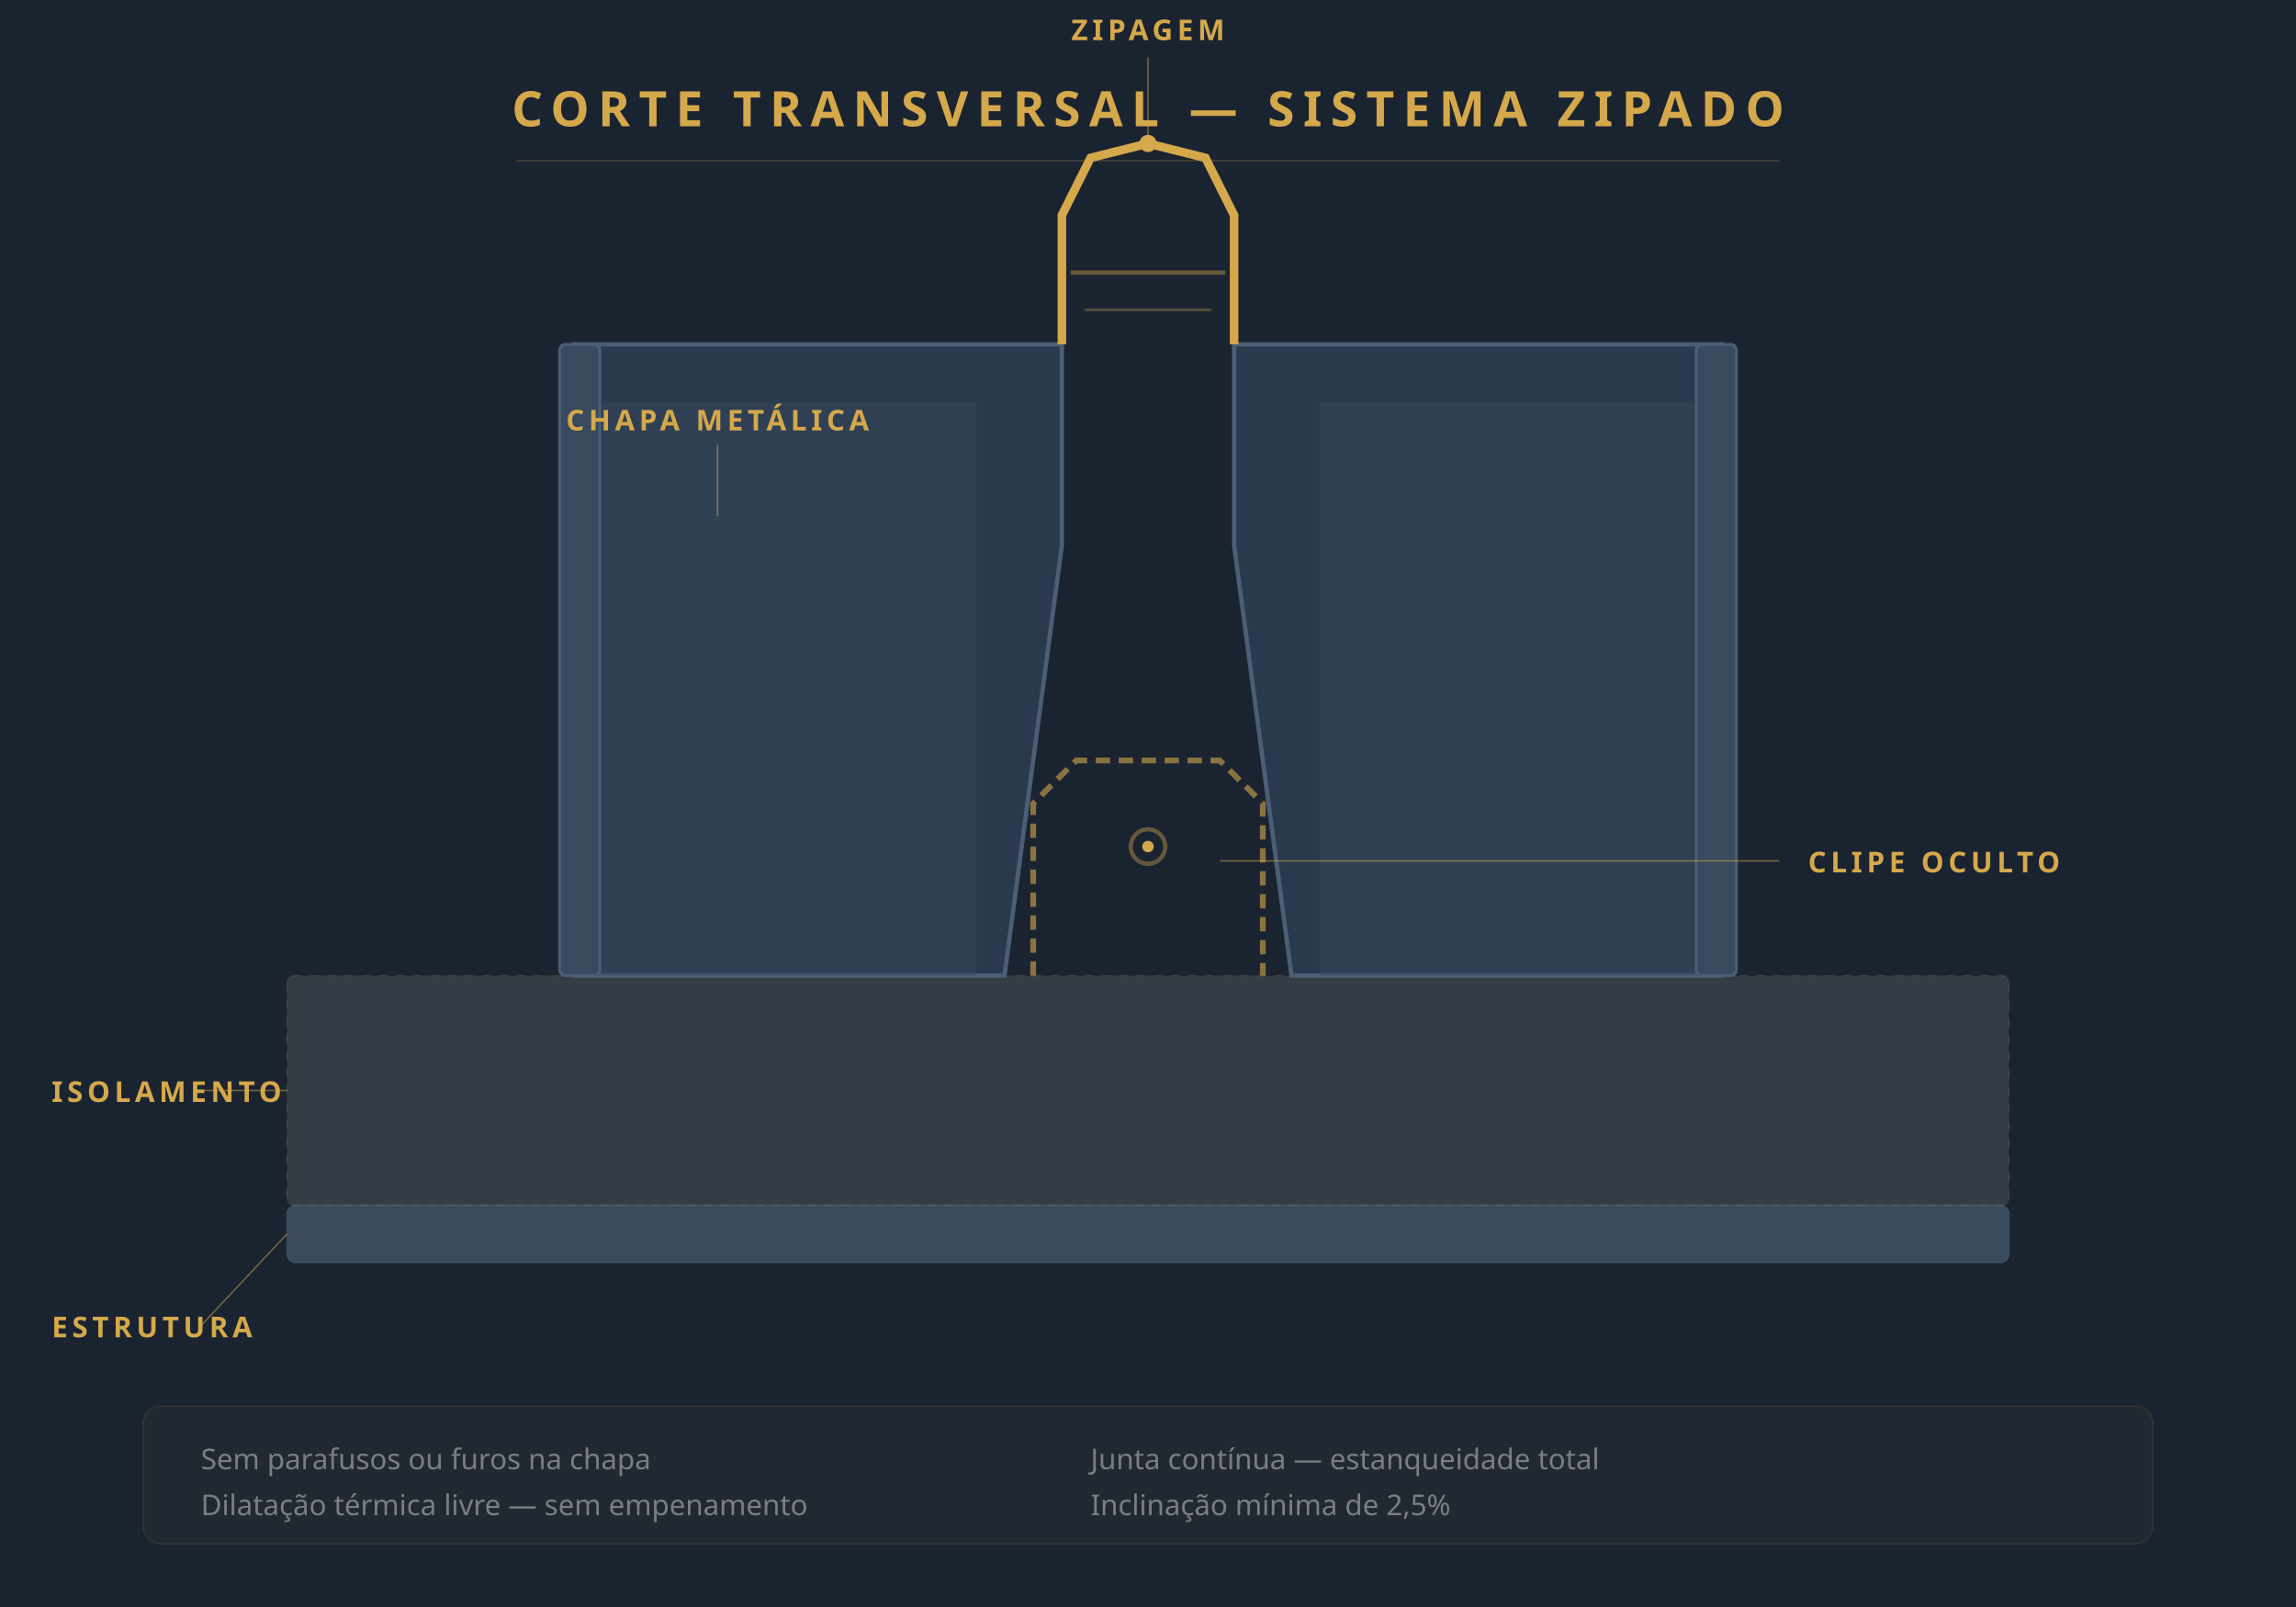
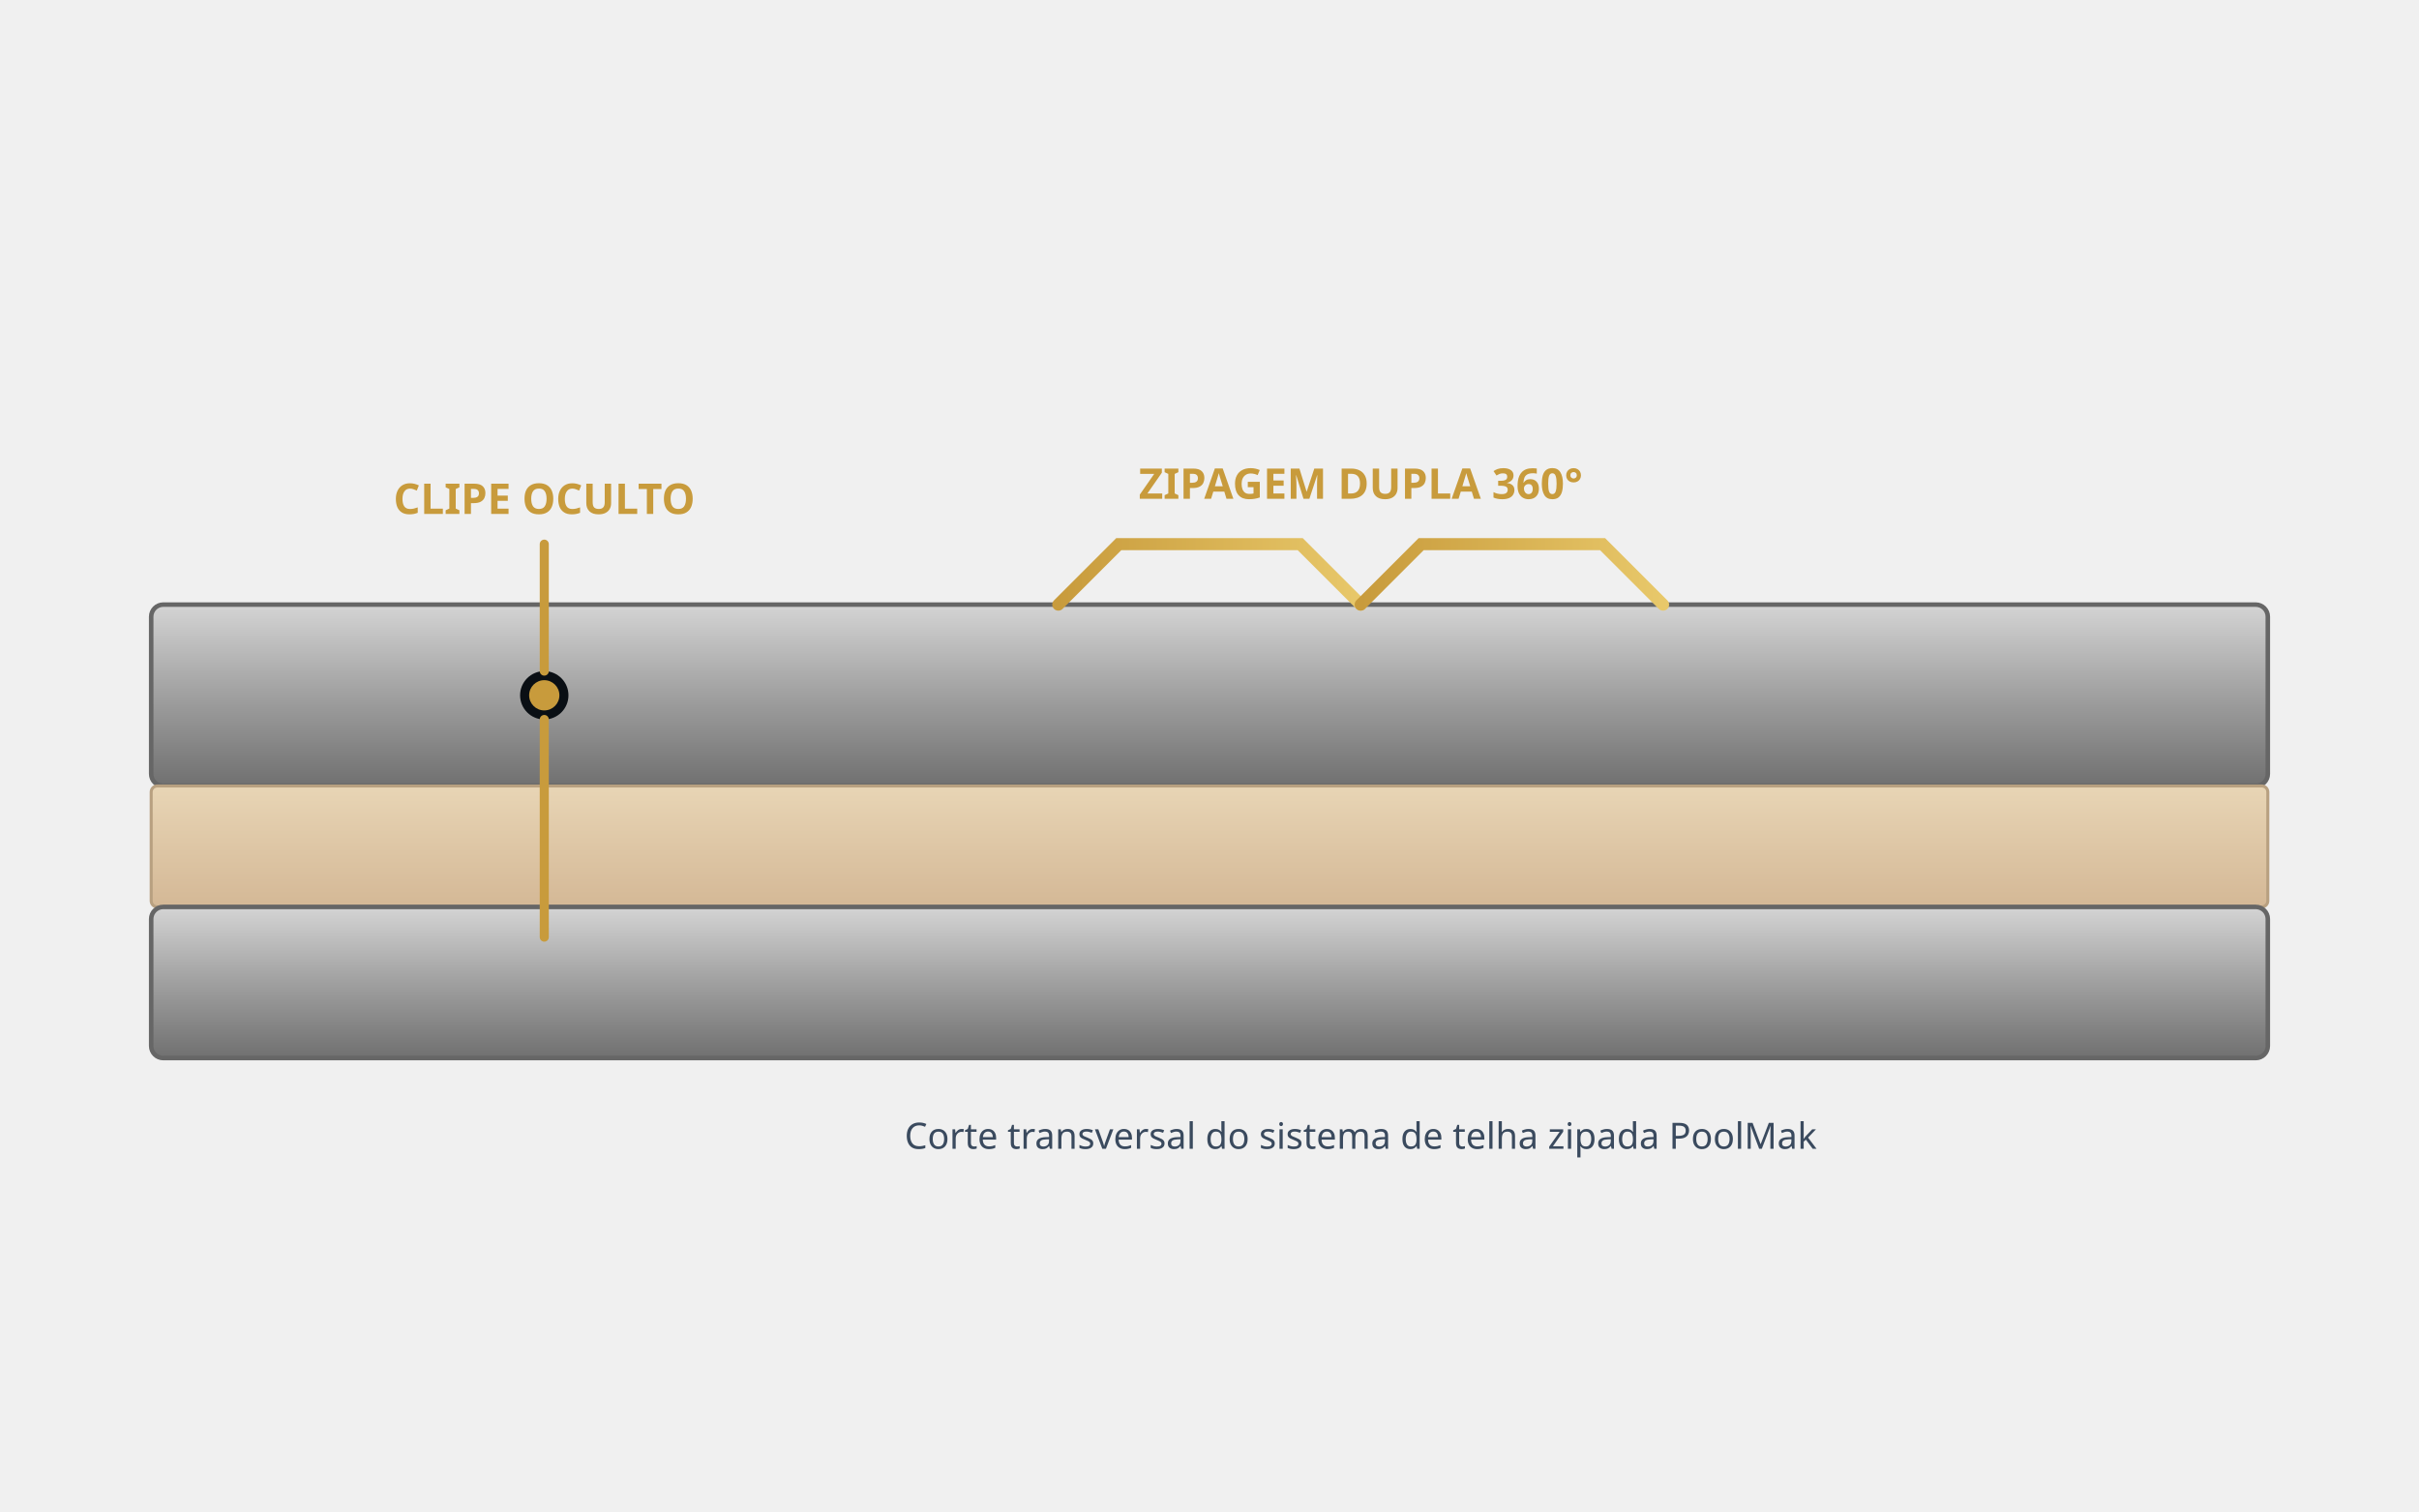
- <svg xmlns="http://www.w3.org/2000/svg" viewBox="0 0 800 560">
-   <rect width="800" height="560" fill="#1A2330" />
-   <text x="400" y="44" text-anchor="middle" font-family="sans-serif" font-size="17" font-weight="700" fill="#D4A84B" letter-spacing="3">CORTE TRANSVERSAL — SISTEMA ZIPADO</text>
-   <line x1="180" y1="56" x2="620" y2="56" stroke="#D4A84B" stroke-width="0.5" opacity="0.25" />
-   <rect x="100" y="420" width="600" height="20" rx="3" fill="#3A4A5E" />
-   <rect x="100" y="420" width="600" height="20" rx="3" fill="none" stroke="#5A7A96" stroke-width="0.5" opacity="0.3" />
-   <rect x="100" y="340" width="600" height="80" rx="2" fill="#F5F1E8" fill-opacity="0.12" />
-   <rect x="100" y="340" width="600" height="80" rx="2" fill="none" stroke="#D4A84B" stroke-width="0.5" stroke-opacity="0.15" stroke-dasharray="3 3" />
-   <path d="M200 120 L200 340 L350 340 L370 190 L370 120 Z" fill="#2A3A4E" stroke="#4A5E76" stroke-width="1.5" />
-   <path d="M200 140 L200 340 L340 340 L340 140 Z" fill="#3A4A5E" fill-opacity="0.4" />
-   <path d="M430 120 L430 190 L450 340 L600 340 L600 120 Z" fill="#2A3A4E" stroke="#4A5E76" stroke-width="1.5" />
-   <path d="M460 140 L460 340 L600 340 L600 140 Z" fill="#3A4A5E" fill-opacity="0.4" />
-   <rect x="195" y="120" width="14" height="220" rx="2" fill="#3A4A5E" stroke="#4A5E76" stroke-width="1" />
-   <rect x="591" y="120" width="14" height="220" rx="2" fill="#3A4A5E" stroke="#4A5E76" stroke-width="1" />
-   <path d="M370 120 L370 75 L380 55 L400 50 L420 55 L430 75 L430 120" fill="none" stroke="#D4A84B" stroke-width="3" />
-   <path d="M373 95 L427 95" stroke="#D4A84B" stroke-width="1.5" opacity="0.4" />
-   <path d="M378 108 L422 108" stroke="#D4A84B" stroke-width="1" opacity="0.3" />
-   <circle cx="400" cy="50" r="3" fill="#D4A84B" />
-   <path d="M360 340 L360 280 L375 265 L425 265 L440 280 L440 340" fill="none" stroke="#D4A84B" stroke-width="2" stroke-dasharray="5 3" opacity="0.6" />
-   <circle cx="400" cy="295" r="6" fill="none" stroke="#D4A84B" stroke-width="1.5" opacity="0.4" />
-   <circle cx="400" cy="295" r="2" fill="#D4A84B" />
-   <g font-family="sans-serif" font-size="11" fill="#D4A84B">
-     <line x1="400" y1="48" x2="400" y2="20" stroke="#D4A84B" stroke-width="0.5" opacity="0.5" />
-     <text x="400" y="14" text-anchor="middle" font-weight="700" font-size="10" letter-spacing="1.5">ZIPAGEM</text>
-     <line x1="250" y1="180" x2="250" y2="155" stroke="#D4A84B" stroke-width="0.5" opacity="0.5" />
-     <text x="250" y="150" text-anchor="middle" font-weight="700" font-size="10" letter-spacing="1.5">CHAPA METÁLICA</text>
-     <line x1="425" y1="300" x2="620" y2="300" stroke="#D4A84B" stroke-width="0.5" opacity="0.5" />
-     <text x="630" y="304" font-weight="700" font-size="10" letter-spacing="1.5">CLIPE OCULTO</text>
-     <line x1="100" y1="380" x2="70" y2="380" stroke="#D4A84B" stroke-width="0.5" opacity="0.5" />
-     <text x="18" y="384" font-weight="700" font-size="10" letter-spacing="1.5">ISOLAMENTO</text>
-     <line x1="100" y1="430" x2="70" y2="462" stroke="#D4A84B" stroke-width="0.5" opacity="0.5" />
-     <text x="18" y="466" font-weight="700" font-size="10" letter-spacing="1.5">ESTRUTURA</text>
-   </g>
-   <rect x="50" y="490" width="700" height="48" rx="6" fill="#D4A84B" fill-opacity="0.04" stroke="#D4A84B" stroke-width="0.5" stroke-opacity="0.12" />
-   <g font-family="sans-serif" font-size="10" fill="#FFFFFF" fill-opacity="0.4">
-     <text x="70" y="512">Sem parafusos ou furos na chapa</text>
-     <text x="70" y="528">Dilatação térmica livre — sem empenamento</text>
-     <text x="380" y="512">Junta contínua — estanqueidade total</text>
-     <text x="380" y="528">Inclinação mínima de 2,5%</text>
-   </g>
+ <svg xmlns="http://www.w3.org/2000/svg" viewBox="0 0 800 500" fill="none">
+   <defs>
+     <linearGradient id="metal" x1="0" y1="0" x2="0" y2="1">
+       <stop offset="0%" stop-color="#D4D4D4" />
+       <stop offset="50%" stop-color="#A0A0A0" />
+       <stop offset="100%" stop-color="#707070" />
+     </linearGradient>
+     <linearGradient id="goldG" x1="0" y1="0" x2="1" y2="0">
+       <stop offset="0%" stop-color="#C89B3C" />
+       <stop offset="100%" stop-color="#E8C86A" />
+     </linearGradient>
+     <linearGradient id="insulation" x1="0" y1="0" x2="0" y2="1">
+       <stop offset="0%" stop-color="#E8D5B5" />
+       <stop offset="100%" stop-color="#D4B896" />
+     </linearGradient>
+   </defs>
+   <rect x="50" y="200" width="700" height="60" rx="4" fill="url(#metal)" stroke="#666" stroke-width="1.5" />
+   <rect x="50" y="260" width="700" height="40" rx="2" fill="url(#insulation)" stroke="#B8A080" stroke-width="1" />
+   <rect x="50" y="300" width="700" height="50" rx="4" fill="url(#metal)" stroke="#666" stroke-width="1.5" />
+   <circle cx="180" cy="230" r="8" fill="#0A0F14" />
+   <circle cx="180" cy="230" r="5" fill="#C89B3C" />
+   <line x1="180" y1="222" x2="180" y2="180" stroke="#C89B3C" stroke-width="3" stroke-linecap="round" />
+   <line x1="180" y1="238" x2="180" y2="310" stroke="#C89B3C" stroke-width="3" stroke-linecap="round" />
+   <text x="180" y="170" text-anchor="middle" fill="#C89B3C" font-family="system-ui" font-size="14" font-weight="600">CLIPE OCULTO</text>
+   <path d="M350 200 L370 180 L430 180 L450 200" stroke="url(#goldG)" stroke-width="4" fill="none" stroke-linecap="round" />
+   <path d="M450 200 L470 180 L530 180 L550 200" stroke="url(#goldG)" stroke-width="4" fill="none" stroke-linecap="round" />
+   <text x="450" y="165" text-anchor="middle" fill="#C89B3C" font-family="system-ui" font-size="14" font-weight="600">ZIPAGEM DUPLA 360°</text>
+   <text x="450" y="380" text-anchor="middle" fill="#3A4A5E" font-family="system-ui" font-size="12">Corte transversal do sistema de telha zipada PoolMak</text>
</svg>
